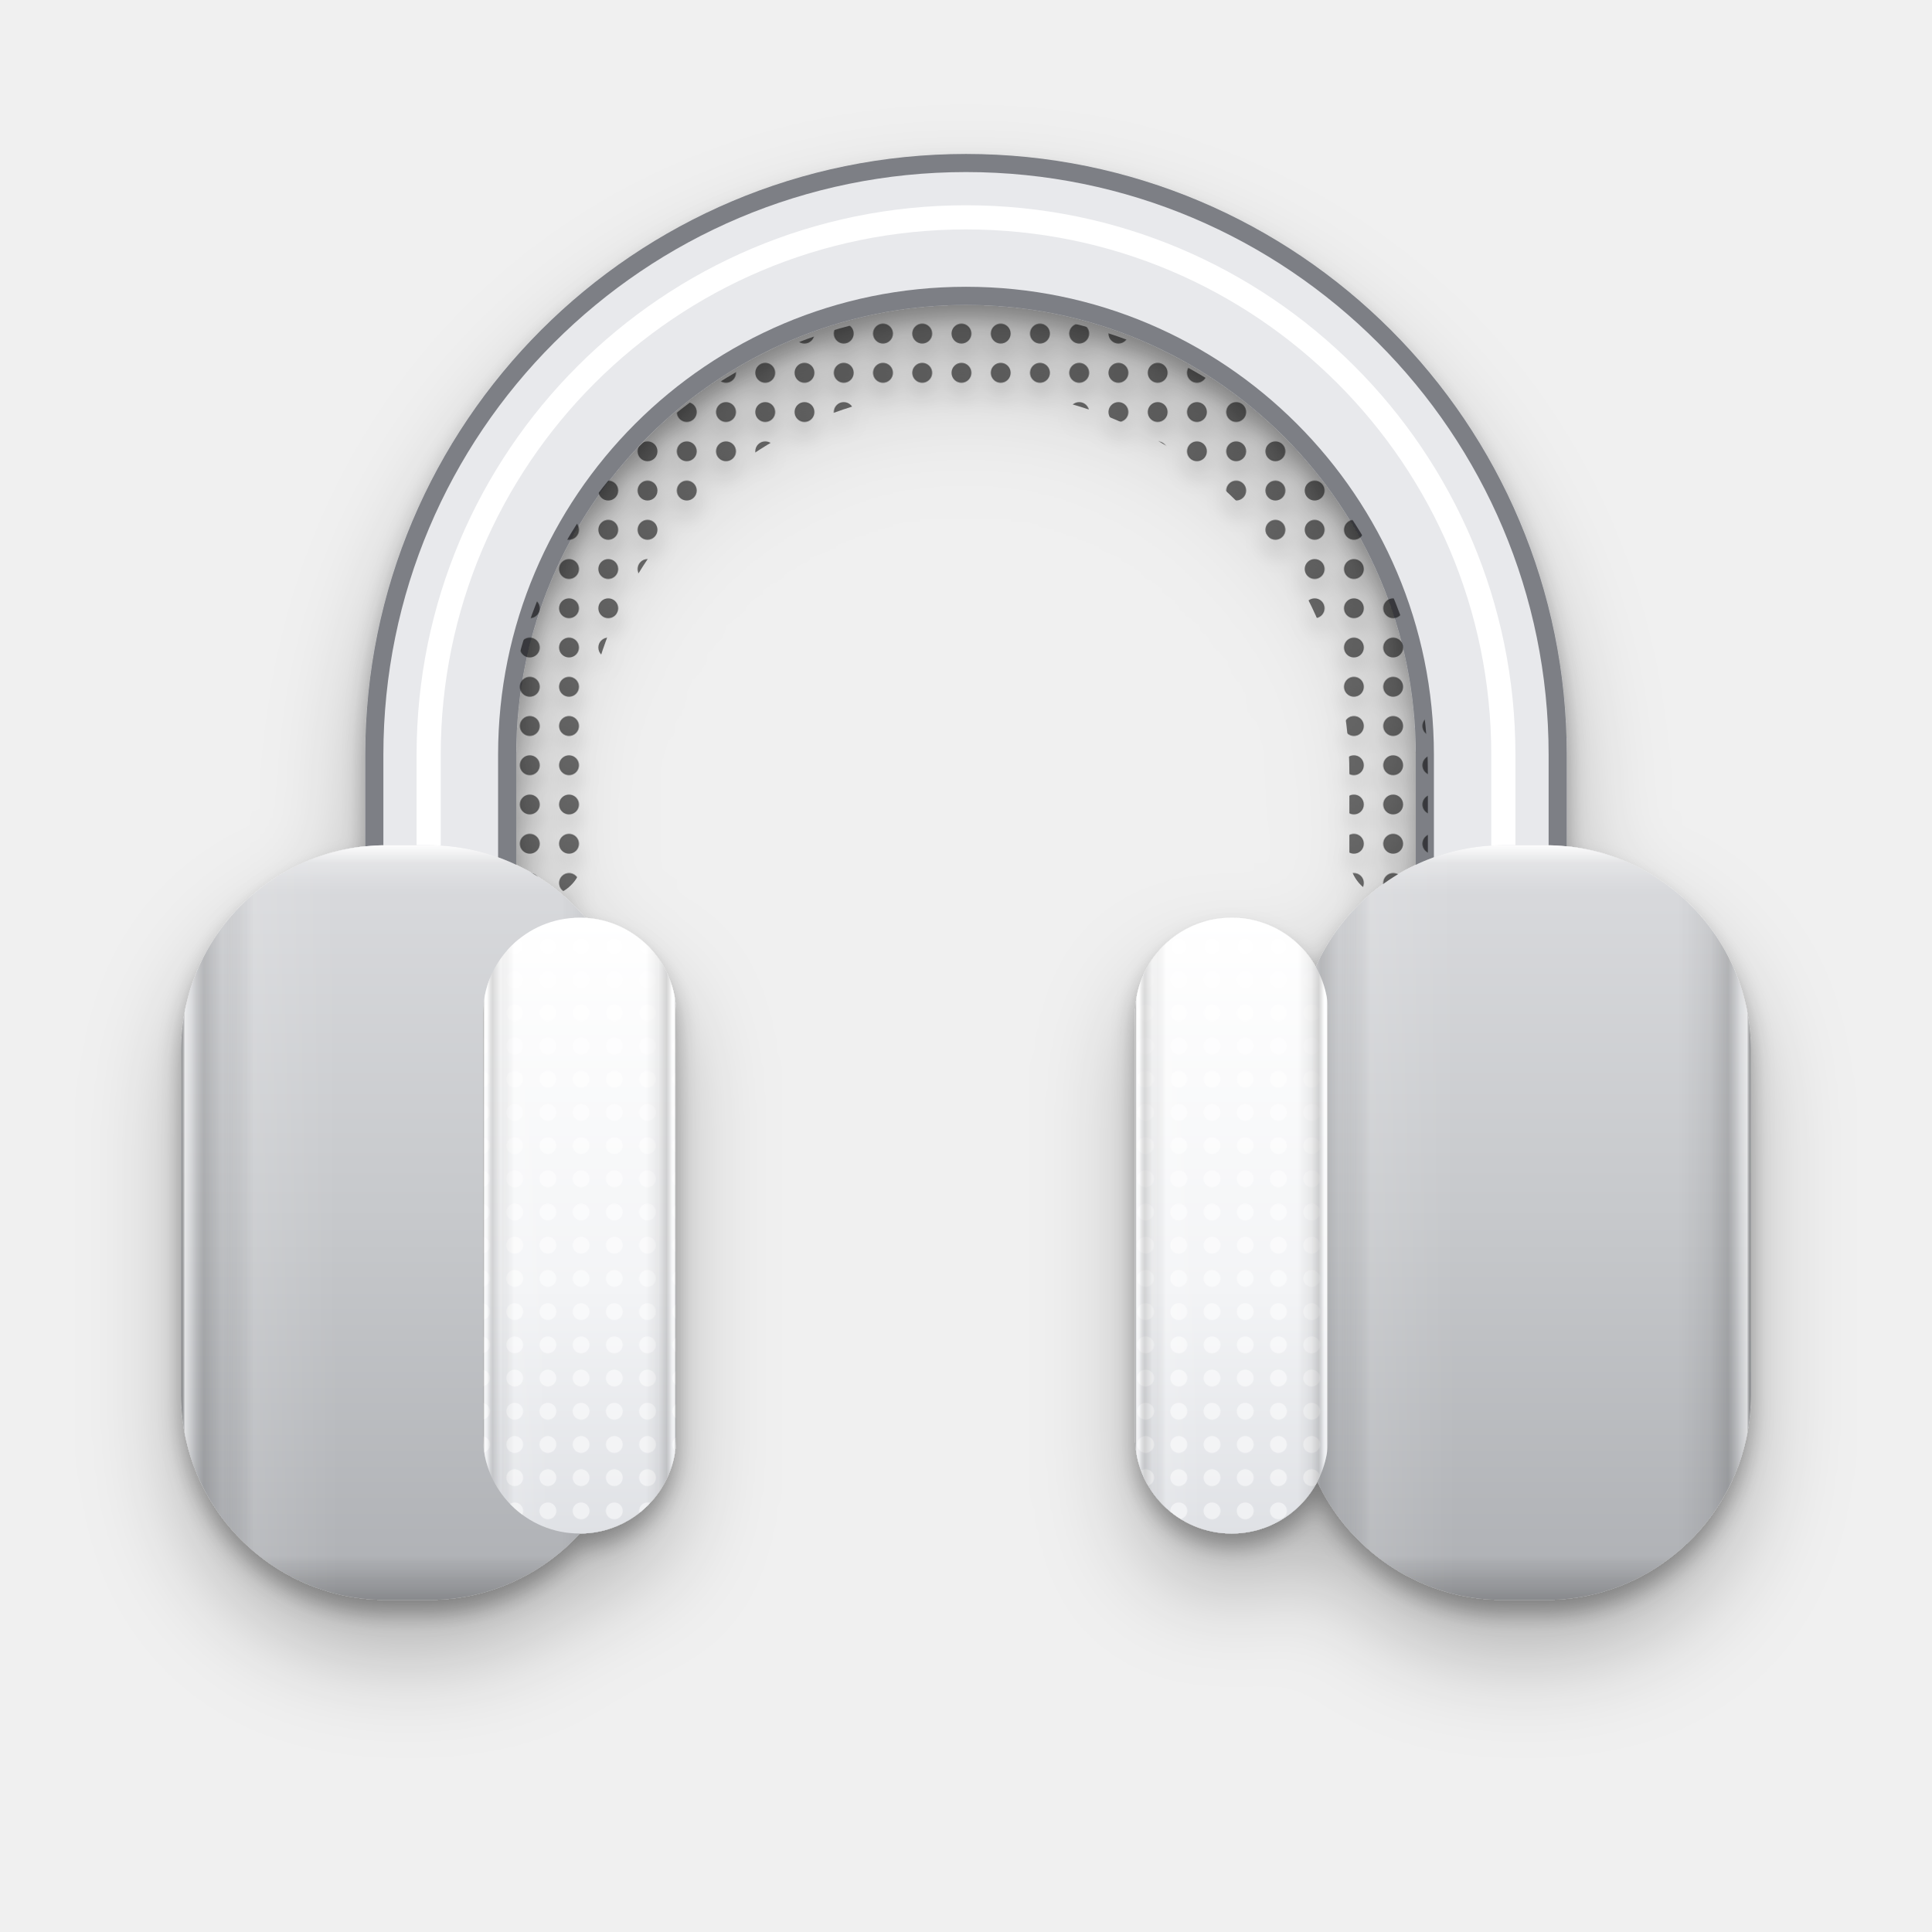
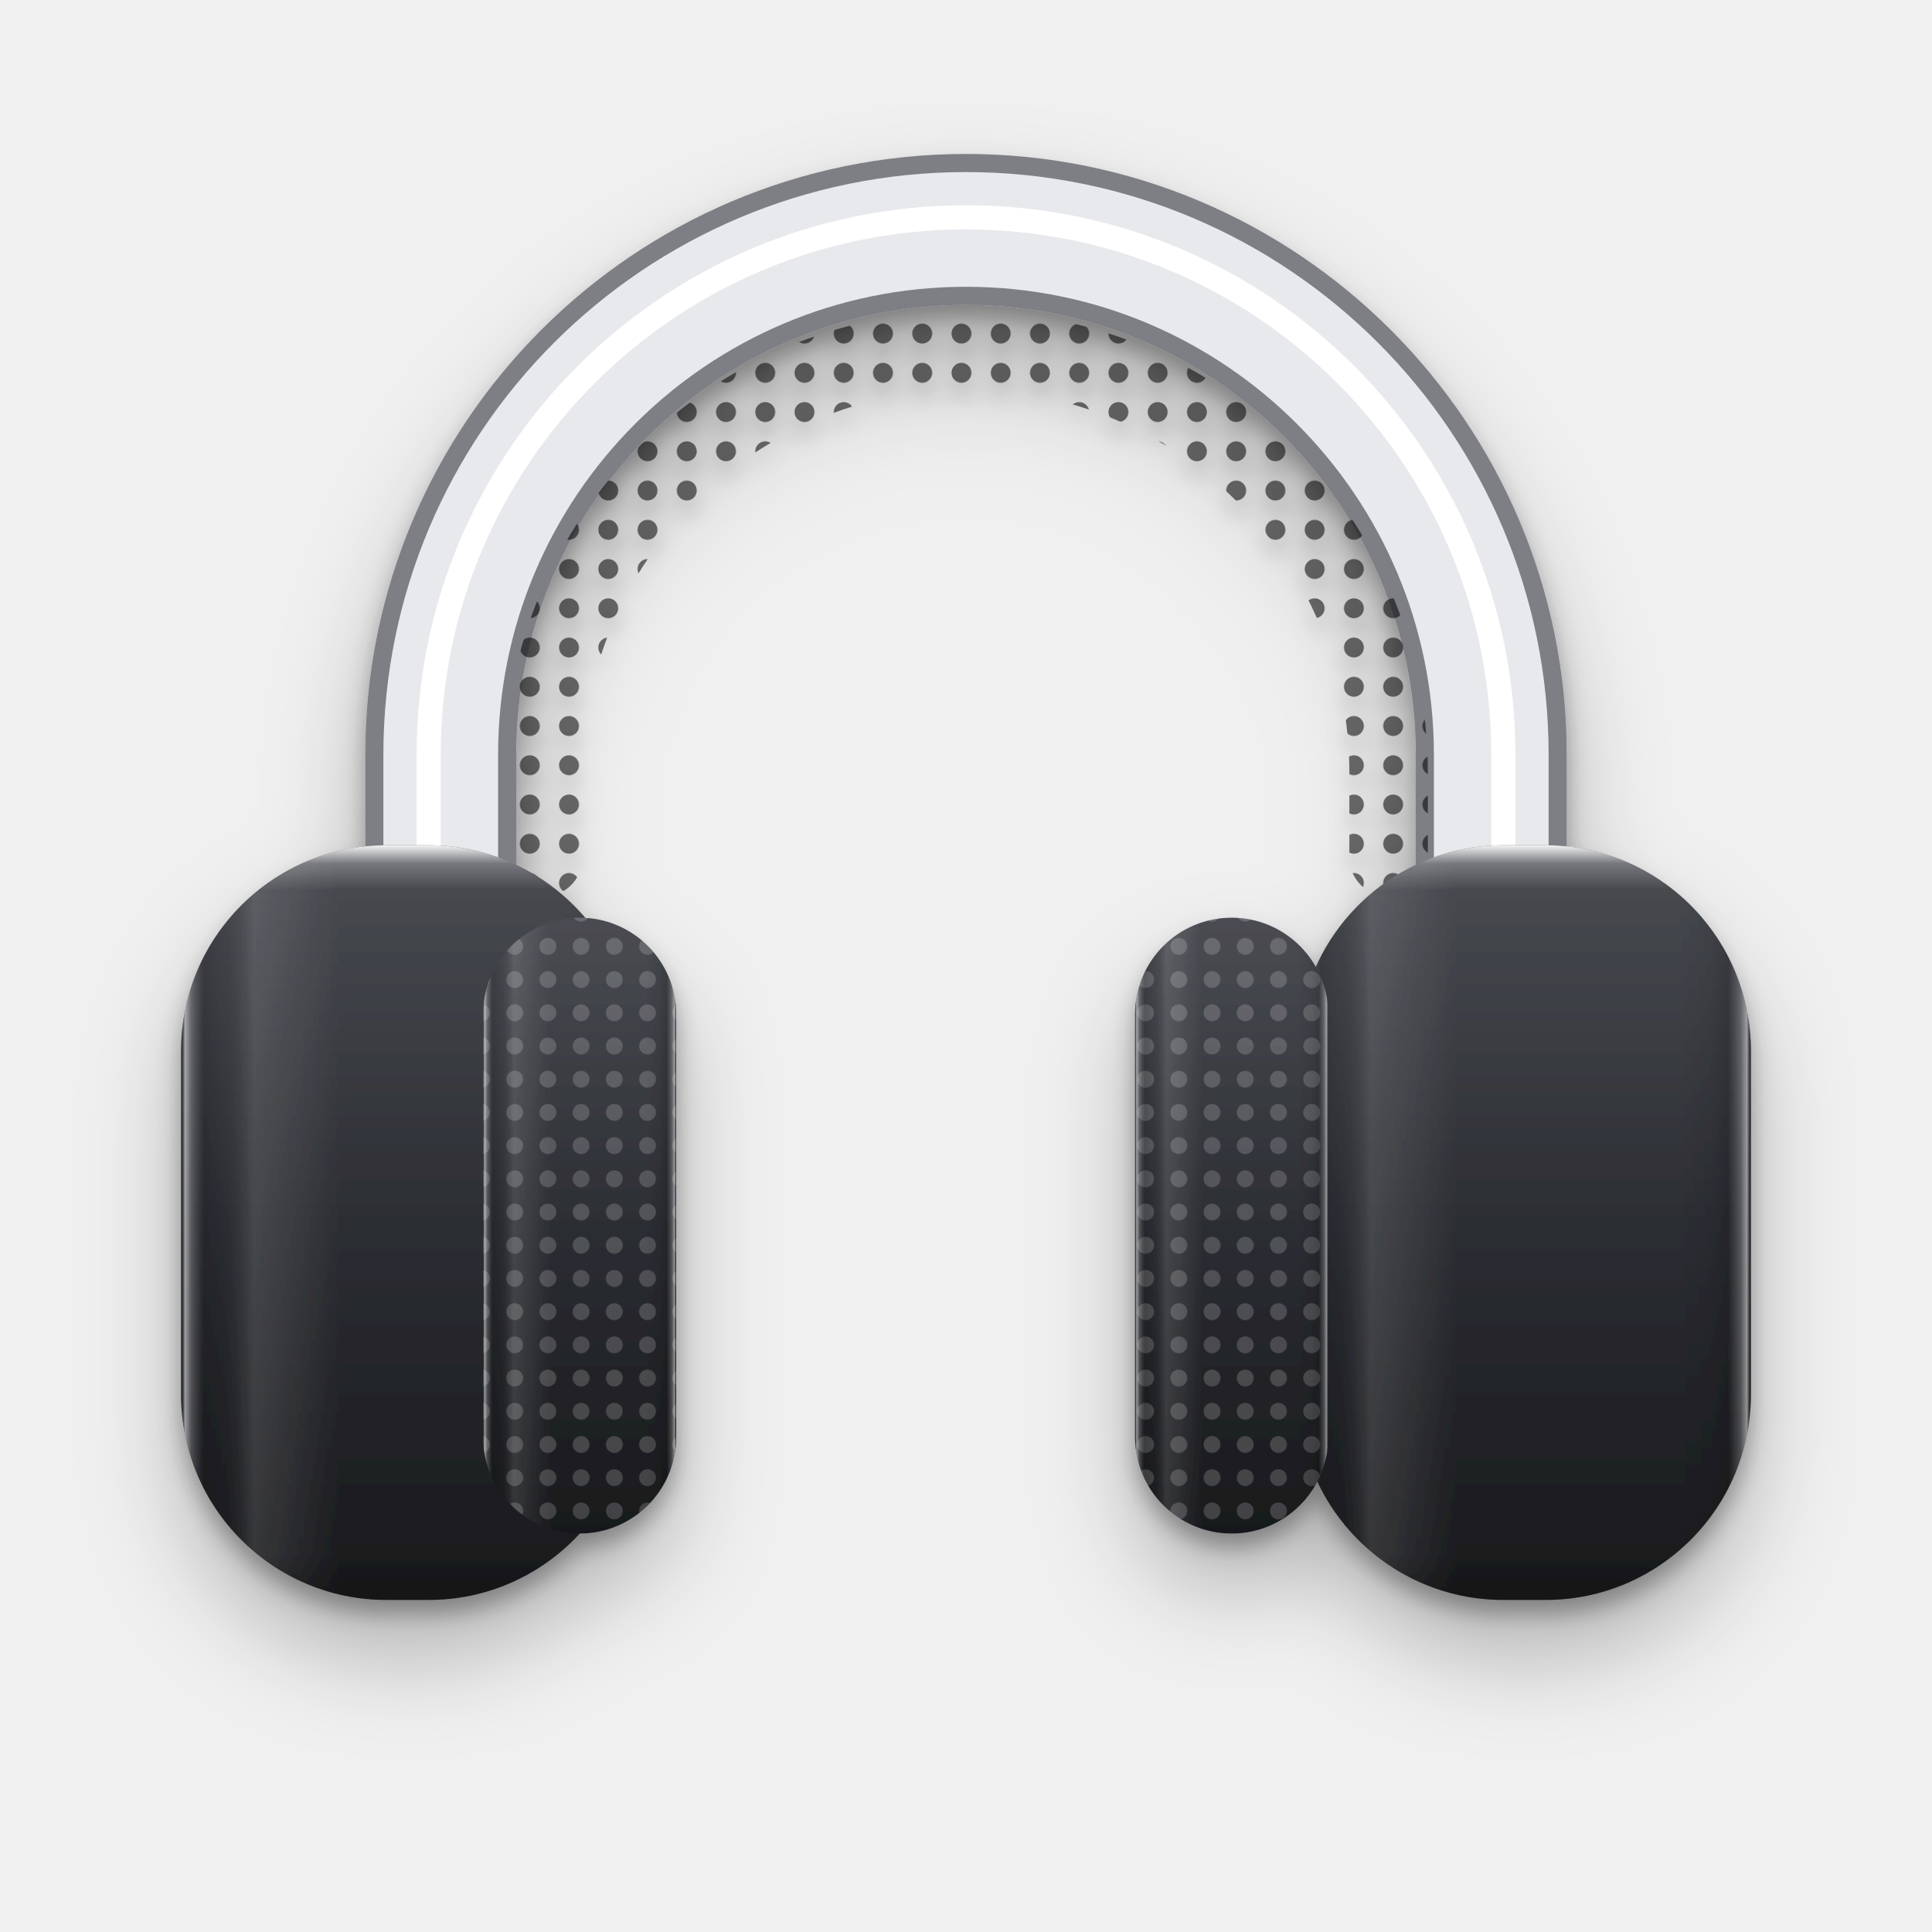
<svg xmlns="http://www.w3.org/2000/svg" width="128" height="128" viewBox="0 0 64 64">
  <defs>
    <filter id="drop" x="-25%" y="-25%" width="150%" height="160%">
      <feGaussianBlur in="SourceAlpha" stdDeviation="1.6" />
      <feOffset dy="1.8" result="far" />
      <feFlood flood-color="#000000" flood-opacity=".26" />
      <feComposite in2="far" operator="in" result="cast" />
      <feGaussianBlur in="SourceAlpha" stdDeviation=".35" />
      <feOffset dy=".45" result="near" />
      <feFlood flood-color="#000000" flood-opacity=".3" />
      <feComposite in2="near" operator="in" result="contact" />
      <feMerge>
        <feMergeNode in="cast" />
        <feMergeNode in="contact" />
        <feMergeNode in="SourceGraphic" />
      </feMerge>
    </filter>
    <filter id="inset" x="-30%" y="-30%" width="160%" height="160%">
      <feComponentTransfer in="SourceAlpha">
        <feFuncA type="table" tableValues="1 0" />
      </feComponentTransfer>
      <feGaussianBlur stdDeviation=".55" />
      <feOffset dy=".7" result="edge" />
      <feFlood flood-color="#000000" flood-opacity=".5" />
      <feComposite in2="edge" operator="in" />
      <feComposite in2="SourceAlpha" operator="in" result="shade" />
      <feMerge>
        <feMergeNode in="SourceGraphic" />
        <feMergeNode in="shade" />
      </feMerge>
    </filter>
    <filter id="soft" x="-20%" y="-20%" width="140%" height="140%">
      <feGaussianBlur stdDeviation=".45" />
    </filter>
    <linearGradient id="alu" x1="0" y1="0" x2="0" y2="1">
      <stop offset="0" stop-color="#dadbde" />
      <stop offset=".5" stop-color="#c6c8cb" />
      <stop offset="1" stop-color="#aeb0b4" />
    </linearGradient>
    <linearGradient id="alu-dark" x1="0" y1="0" x2="0" y2="1">
      <stop offset="0" stop-color="#c9cbcf" />
      <stop offset="1" stop-color="#999ba0" />
    </linearGradient>
    <linearGradient id="side" x1="0" y1="0" x2="1" y2="0">
      <stop offset="0" stop-color="#000000" stop-opacity=".28" />
      <stop offset=".008" stop-color="#ffffff" stop-opacity=".55" />
      <stop offset=".022" stop-color="#ffffff" stop-opacity=".2" />
      <stop offset=".05" stop-color="#000000" stop-opacity=".14" />
      <stop offset=".09" stop-color="#000000" stop-opacity=".04" />
      <stop offset=".16" stop-color="#ffffff" stop-opacity=".12" />
      <stop offset=".35" stop-color="#ffffff" stop-opacity="0" />
      <stop offset=".84" stop-color="#000000" stop-opacity="0" />
      <stop offset=".91" stop-color="#000000" stop-opacity=".06" />
      <stop offset=".95" stop-color="#000000" stop-opacity=".16" />
      <stop offset=".978" stop-color="#ffffff" stop-opacity=".2" />
      <stop offset=".992" stop-color="#ffffff" stop-opacity=".5" />
      <stop offset="1" stop-color="#000000" stop-opacity=".3" />
    </linearGradient>
    <linearGradient id="bevel" x1="0" y1="0" x2="0" y2="1">
      <stop offset="0" stop-color="#ffffff" stop-opacity=".95" />
      <stop offset=".025" stop-color="#ffffff" stop-opacity=".25" />
      <stop offset=".06" stop-color="#ffffff" stop-opacity="0" />
      <stop offset=".94" stop-color="#000000" stop-opacity="0" />
      <stop offset="1" stop-color="#000000" stop-opacity=".22" />
    </linearGradient>
    <linearGradient id="lip" x1="0" y1="0" x2="0" y2="1">
      <stop offset="0" stop-color="#a6a8ac" />
      <stop offset=".12" stop-color="#8b8d92" />
      <stop offset=".6" stop-color="#7c7e83" />
      <stop offset="1" stop-color="#606267" />
    </linearGradient>
    <linearGradient id="lip-white" x1="0" y1="0" x2="0" y2="1">
      <stop offset="0" stop-color="#ffffff" />
      <stop offset=".3" stop-color="#e6e8eb" />
      <stop offset="1" stop-color="#bfc2c8" />
    </linearGradient>
    <linearGradient id="plastic" x1="0" y1="0" x2="0" y2="1">
      <stop offset="0" stop-color="#ffffff" />
      <stop offset=".6" stop-color="#f3f4f6" />
      <stop offset="1" stop-color="#dfe1e5" />
    </linearGradient>
    <linearGradient id="steel" x1="0" y1="0" x2="1" y2="0">
      <stop offset="0" stop-color="#8e9096" />
      <stop offset=".18" stop-color="#e9eaed" />
      <stop offset=".45" stop-color="#b9bbc0" />
      <stop offset=".7" stop-color="#f4f5f7" />
      <stop offset="1" stop-color="#8e9096" />
    </linearGradient>
    <linearGradient id="glass" x1="0" y1="0" x2="0" y2="1">
      <stop offset="0" stop-color="#26282e" />
      <stop offset="1" stop-color="#08090b" />
    </linearGradient>
    <linearGradient id="reflect" x1="0" y1="0" x2="1" y2="1">
      <stop offset="0" stop-color="#ffffff" stop-opacity=".18" />
      <stop offset=".42" stop-color="#ffffff" stop-opacity=".06" />
      <stop offset=".43" stop-color="#ffffff" stop-opacity="0" />
    </linearGradient>
-     <radialGradient id="wall" cx=".25" cy=".2" r="1.1">
-       <stop offset="0" stop-color="#5aa8ff" />
-       <stop offset=".35" stop-color="#2f5bff" />
-       <stop offset=".7" stop-color="#7b32e6" />
-       <stop offset="1" stop-color="#ff4f7b" />
+     <linearGradient id="crystal" x1="0" y1="0" x2=".7" y2="1">
+       <stop offset="0" stop-color="#4fdcff" />
+       <stop offset=".55" stop-color="#1e9bf5" />
+       <stop offset="1" stop-color="#1565e0" />
+     </linearGradient>
+     <linearGradient id="graphite" x1="0" y1="0" x2="0" y2="1">
+       <stop offset="0" stop-color="#4a4c52" />
+       <stop offset=".5" stop-color="#2c2e33" />
+       <stop offset="1" stop-color="#18191c" />
+     </linearGradient>
+     <radialGradient id="platter" cx=".38" cy=".3" r=".8">
+       <stop offset="0" stop-color="#ffffff" />
+       <stop offset=".4" stop-color="#cfd2d8" />
+       <stop offset=".75" stop-color="#9ea2aa" />
+       <stop offset="1" stop-color="#e2e4e8" />
    </radialGradient>
    <linearGradient id="label" x1="0" y1="0" x2="0" y2="1">
      <stop offset="0" stop-color="#3d8bff" />
      <stop offset="1" stop-color="#1048c8" />
    </linearGradient>
    <linearGradient id="gold" x1="0" y1="0" x2="0" y2="1">
      <stop offset="0" stop-color="#f6df9c" />
      <stop offset=".5" stop-color="#d6ae55" />
      <stop offset="1" stop-color="#b48a33" />
    </linearGradient>
    <radialGradient id="cone" cx=".42" cy=".36" r=".72">
      <stop offset="0" stop-color="#55585f" />
      <stop offset=".55" stop-color="#25272c" />
      <stop offset="1" stop-color="#0c0d0f" />
    </radialGradient>
    <radialGradient id="lens" cx=".38" cy=".32" r=".75">
      <stop offset="0" stop-color="#5a7fd0" />
      <stop offset=".45" stop-color="#1a2a55" />
      <stop offset="1" stop-color="#030409" />
    </radialGradient>
    <radialGradient id="disc" cx=".5" cy=".5" r=".5">
      <stop offset=".18" stop-color="#fbfbfc" />
      <stop offset=".7" stop-color="#d9dbe0" />
      <stop offset="1" stop-color="#b5b8bf" />
    </radialGradient>
    <linearGradient id="sheen" x1="0" y1="0" x2="1" y2="1">
      <stop offset=".18" stop-color="#ff7ad9" stop-opacity="0" />
      <stop offset=".36" stop-color="#ff7ad9" stop-opacity=".42" />
      <stop offset=".5" stop-color="#5fd3ff" stop-opacity=".42" />
      <stop offset=".63" stop-color="#9dff7a" stop-opacity=".34" />
      <stop offset=".8" stop-color="#ffe066" stop-opacity="0" />
    </linearGradient>
    <linearGradient id="sheen2" x1="1" y1="0" x2="0" y2="1">
      <stop offset=".3" stop-color="#ffffff" stop-opacity="0" />
      <stop offset=".48" stop-color="#ffffff" stop-opacity=".55" />
      <stop offset=".56" stop-color="#ffffff" stop-opacity="0" />
    </linearGradient>
    <pattern id="mesh" width="1.3" height="1.3" patternUnits="userSpaceOnUse">
      <circle cx=".65" cy=".65" r=".33" fill="#000000" fill-opacity=".55" />
    </pattern>
    <pattern id="mesh-light" width="1.1" height="1.1" patternUnits="userSpaceOnUse">
      <circle cx=".55" cy=".55" r=".28" fill="#ffffff" fill-opacity=".5" />
    </pattern>
  </defs>
  <g filter="url(#drop)">
    <path d="M14.6 30V25a17.4 17.4 0 0 1 34.8 0v5" fill="none" stroke="#7d7f85" stroke-width="5" stroke-linecap="round" />
    <path d="M14.6 30V25a17.4 17.4 0 0 1 34.8 0v5" fill="none" stroke="#e8e9ec" stroke-width="3.8" stroke-linecap="round" />
    <path d="M14.2 28V25a17.8 17.8 0 0 1 35.6 0v3" fill="none" stroke="#ffffff" stroke-width=".8" stroke-linecap="round" />
    <path d="M18 28.4V25.6a14 14 0 0 1 28 0v2.8" fill="none" stroke="url(#mesh)" stroke-width="2.6" stroke-linecap="round" />
-     <path d="M12.8 28h1.4a6.8 6.8 0 0 1 6.8 6.8v11.4a6.8 6.8 0 0 1-6.8 6.8h-1.4a6.8 6.8 0 0 1-6.8-6.8v-11.4a6.8 6.8 0 0 1 6.8-6.8z" fill="url(#alu)" />
+     <path d="M12.8 28h1.4a6.8 6.8 0 0 1 6.8 6.8v11.4a6.8 6.8 0 0 1-6.8 6.8h-1.4a6.8 6.8 0 0 1-6.8-6.8v-11.4a6.8 6.8 0 0 1 6.8-6.8z" fill="url(#graphite)" />
    <path d="M12.8 28h1.4a6.8 6.8 0 0 1 6.8 6.8v11.4a6.8 6.8 0 0 1-6.8 6.8h-1.4a6.8 6.8 0 0 1-6.8-6.8v-11.4a6.8 6.8 0 0 1 6.8-6.8z" fill="url(#side)" />
    <path d="M12.8 28h1.4a6.8 6.8 0 0 1 6.8 6.8v11.4a6.8 6.8 0 0 1-6.8 6.8h-1.4a6.8 6.8 0 0 1-6.8-6.8v-11.4a6.8 6.8 0 0 1 6.8-6.8z" fill="url(#bevel)" />
-     <path d="M19.2 30.4h0a3.2 3.2 0 0 1 3.2 3.2v14a3.2 3.2 0 0 1-3.2 3.2h-0a3.2 3.2 0 0 1-3.2-3.2v-14a3.2 3.2 0 0 1 3.2-3.2z" fill="url(#plastic)" />
-     <path d="M19.2 30.4h0a3.2 3.2 0 0 1 3.2 3.2v14a3.2 3.2 0 0 1-3.2 3.2h-0a3.2 3.2 0 0 1-3.2-3.2v-14a3.2 3.2 0 0 1 3.2-3.2z" fill="url(#mesh-light)" />
+     <path d="M19.2 30.4h0a3.2 3.2 0 0 1 3.2 3.2v14a3.2 3.2 0 0 1-3.2 3.2h-0a3.2 3.2 0 0 1-3.2-3.2v-14a3.2 3.2 0 0 1 3.2-3.2z" fill="url(#graphite)" />
+     <path d="M19.2 30.4h0a3.2 3.2 0 0 1 3.2 3.2v14a3.2 3.2 0 0 1-3.2 3.2h-0a3.2 3.2 0 0 1-3.2-3.2v-14a3.2 3.2 0 0 1 3.2-3.2z" fill="url(#mesh-light)" fill-opacity=".35" />
    <path d="M19.2 30.4h0a3.2 3.2 0 0 1 3.2 3.2v14a3.2 3.2 0 0 1-3.2 3.2h-0a3.2 3.2 0 0 1-3.2-3.2v-14a3.2 3.2 0 0 1 3.2-3.2z" fill="url(#side)" />
-     <path d="M49.8 28h1.4a6.8 6.8 0 0 1 6.8 6.8v11.4a6.8 6.8 0 0 1-6.8 6.8h-1.4a6.8 6.8 0 0 1-6.8-6.8v-11.4a6.8 6.8 0 0 1 6.8-6.8z" fill="url(#alu)" />
+     <path d="M49.8 28h1.4a6.8 6.8 0 0 1 6.8 6.8v11.4a6.8 6.8 0 0 1-6.8 6.8h-1.4a6.8 6.8 0 0 1-6.8-6.8v-11.4a6.8 6.8 0 0 1 6.8-6.8z" fill="url(#graphite)" />
    <path d="M49.8 28h1.4a6.8 6.8 0 0 1 6.8 6.8v11.4a6.8 6.8 0 0 1-6.8 6.8h-1.4a6.8 6.8 0 0 1-6.8-6.8v-11.4a6.8 6.8 0 0 1 6.8-6.8z" fill="url(#side)" />
    <path d="M49.8 28h1.4a6.8 6.8 0 0 1 6.8 6.8v11.4a6.8 6.8 0 0 1-6.8 6.8h-1.4a6.8 6.8 0 0 1-6.8-6.8v-11.4a6.8 6.8 0 0 1 6.8-6.8z" fill="url(#bevel)" />
-     <path d="M40.8 30.4h0a3.2 3.2 0 0 1 3.2 3.2v14a3.2 3.2 0 0 1-3.2 3.2h-0a3.2 3.2 0 0 1-3.2-3.2v-14a3.2 3.2 0 0 1 3.2-3.2z" fill="url(#plastic)" />
-     <path d="M40.8 30.4h0a3.2 3.2 0 0 1 3.2 3.2v14a3.2 3.2 0 0 1-3.2 3.2h-0a3.2 3.2 0 0 1-3.2-3.2v-14a3.2 3.2 0 0 1 3.2-3.2z" fill="url(#mesh-light)" />
+     <path d="M40.8 30.4h0a3.2 3.2 0 0 1 3.2 3.2v14a3.2 3.2 0 0 1-3.2 3.2h-0a3.2 3.2 0 0 1-3.2-3.2v-14a3.2 3.2 0 0 1 3.2-3.2z" fill="url(#graphite)" />
+     <path d="M40.8 30.4h0a3.2 3.2 0 0 1 3.2 3.2v14a3.2 3.2 0 0 1-3.2 3.2h-0a3.2 3.2 0 0 1-3.2-3.2v-14a3.2 3.2 0 0 1 3.2-3.2z" fill="url(#mesh-light)" fill-opacity=".35" />
    <path d="M40.8 30.4h0a3.2 3.2 0 0 1 3.2 3.2v14a3.2 3.2 0 0 1-3.2 3.2h-0a3.2 3.2 0 0 1-3.2-3.2v-14a3.2 3.2 0 0 1 3.2-3.2z" fill="url(#side)" />
  </g>
</svg>
